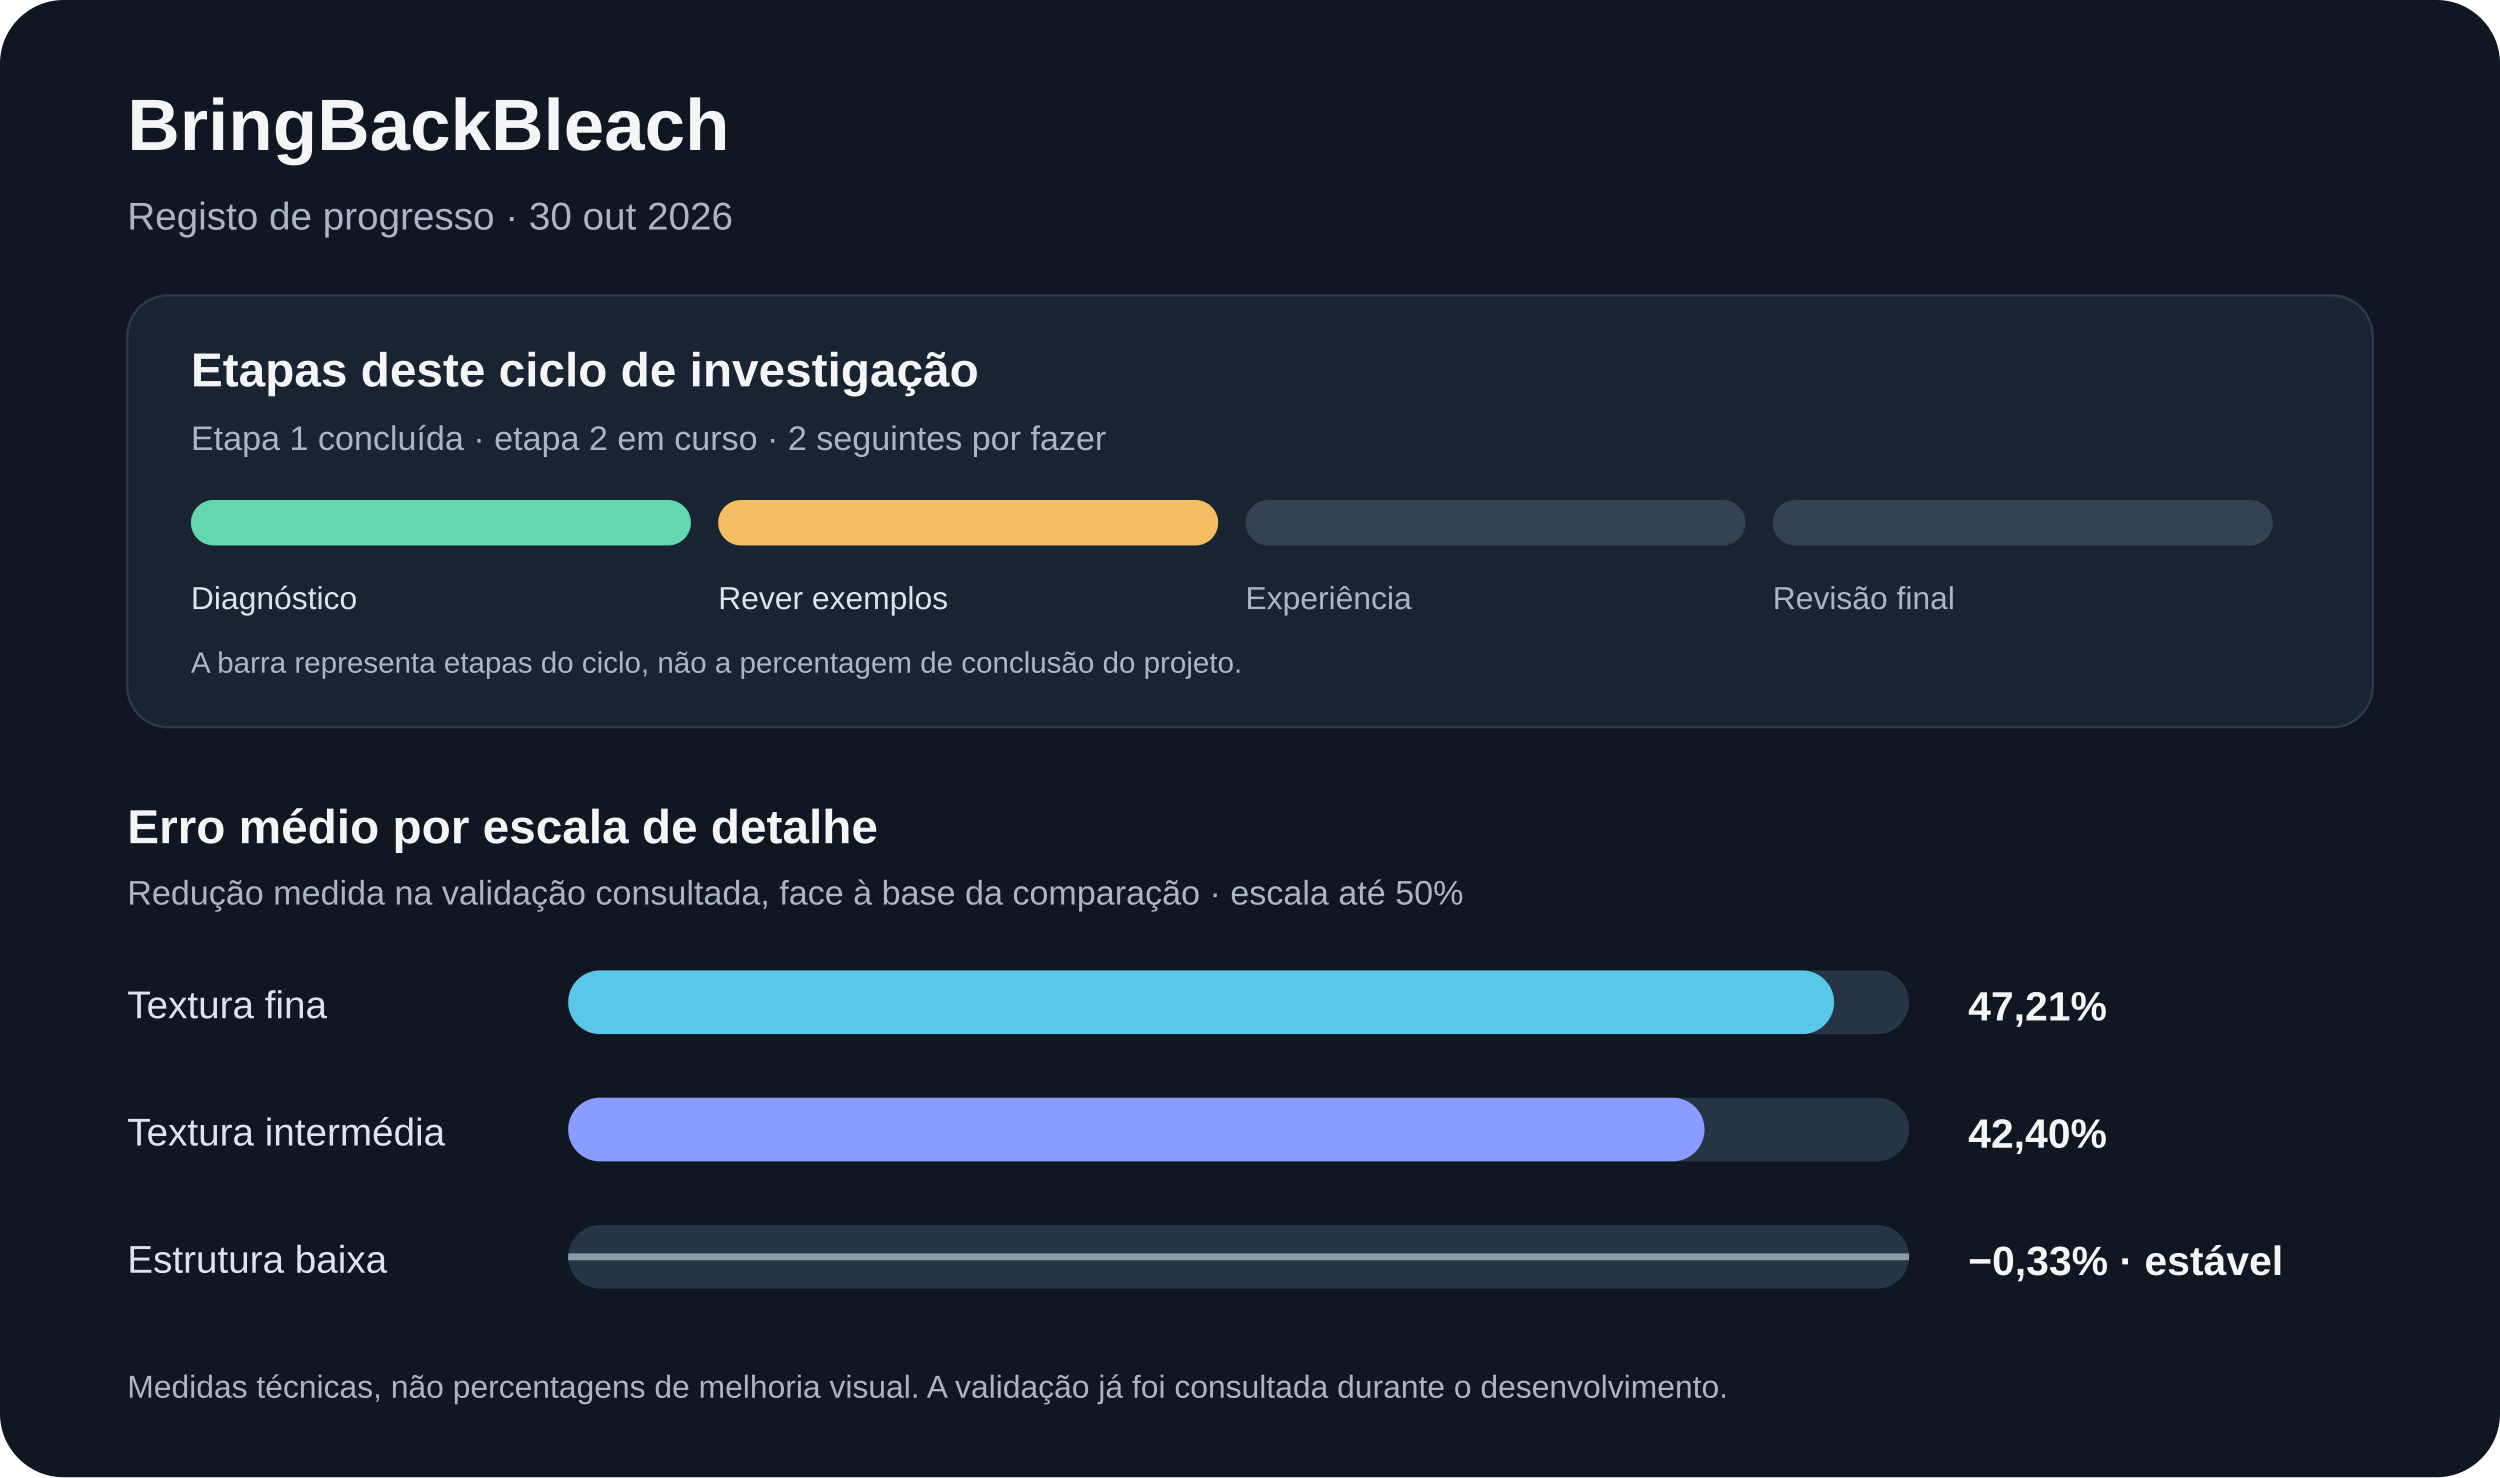
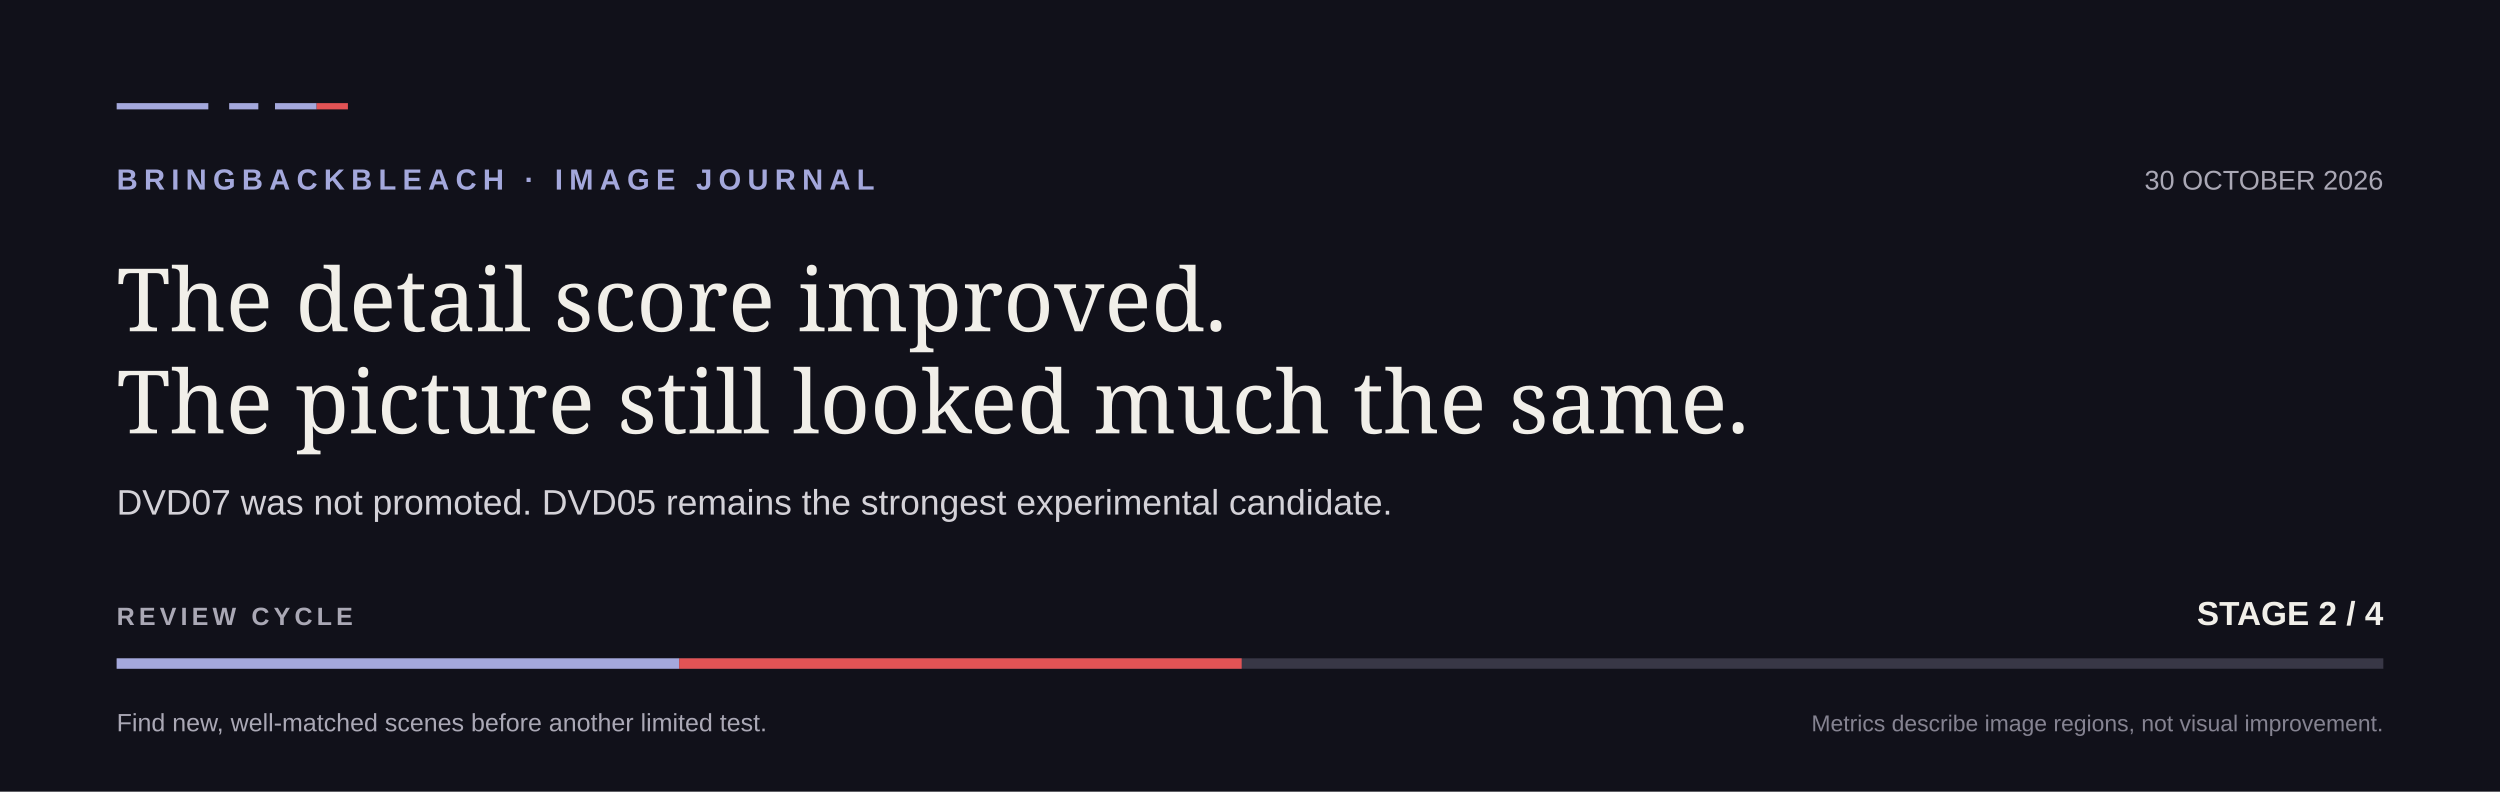
- <svg xmlns="http://www.w3.org/2000/svg" width="1100" height="650" viewBox="0 0 1100 650" role="img" aria-labelledby="title desc">
-   <rect width="1100" height="650" rx="28" fill="#101722" />
-   <text x="56" y="66" fill="#f3f5f7" font-family="Segoe UI, Arial, sans-serif" font-size="32" font-weight="700">BringBackBleach</text>
-   <text x="56" y="101" fill="#aab6c4" font-family="Segoe UI, Arial, sans-serif" font-size="17">Registo de progresso · 30 out 2026</text>
-   <rect x="56" y="130" width="988" height="190" rx="18" fill="#192432" stroke="#2b3a4c" />
-   <text x="84" y="170" fill="#f3f5f7" font-family="Segoe UI, Arial, sans-serif" font-size="21" font-weight="700">Etapas deste ciclo de investigação</text>
-   <text x="84" y="198" fill="#aab6c4" font-family="Segoe UI, Arial, sans-serif" font-size="15">Etapa 1 concluída · etapa 2 em curso · 2 seguintes por fazer</text>
-   <rect x="84" y="220" width="220" height="20" rx="10" fill="#63d7b0" />
-   <rect x="316" y="220" width="220" height="20" rx="10" fill="#f4bd62" />
-   <rect x="548" y="220" width="220" height="20" rx="10" fill="#344253" />
-   <rect x="780" y="220" width="220" height="20" rx="10" fill="#344253" />
-   <text x="84" y="268" fill="#dce5ec" font-family="Segoe UI, Arial, sans-serif" font-size="14">Diagnóstico</text>
-   <text x="316" y="268" fill="#dce5ec" font-family="Segoe UI, Arial, sans-serif" font-size="14">Rever exemplos</text>
-   <text x="548" y="268" fill="#aab6c4" font-family="Segoe UI, Arial, sans-serif" font-size="14">Experiência</text>
-   <text x="780" y="268" fill="#aab6c4" font-family="Segoe UI, Arial, sans-serif" font-size="14">Revisão final</text>
-   <text x="84" y="296" fill="#aab6c4" font-family="Segoe UI, Arial, sans-serif" font-size="13">A barra representa etapas do ciclo, não a percentagem de conclusão do projeto.</text>
-   <text x="56" y="371" fill="#f3f5f7" font-family="Segoe UI, Arial, sans-serif" font-size="21" font-weight="700">Erro médio por escala de detalhe</text>
-   <text x="56" y="398" fill="#aab6c4" font-family="Segoe UI, Arial, sans-serif" font-size="15">Redução medida na validação consultada, face à base da comparação · escala até 50%</text>
-   <text x="56" y="448" fill="#dce5ec" font-family="Segoe UI, Arial, sans-serif" font-size="17">Textura fina</text>
-   <rect x="250" y="427" width="590" height="28" rx="14" fill="#263545" />
-   <rect x="250" y="427" width="557" height="28" rx="14" fill="#59c7e8" />
-   <text x="866" y="449" fill="#f3f5f7" font-family="Segoe UI, Arial, sans-serif" font-size="18" font-weight="700">47,21%</text>
-   <text x="56" y="504" fill="#dce5ec" font-family="Segoe UI, Arial, sans-serif" font-size="17">Textura intermédia</text>
-   <rect x="250" y="483" width="590" height="28" rx="14" fill="#263545" />
-   <rect x="250" y="483" width="500" height="28" rx="14" fill="#8a9cff" />
-   <text x="866" y="505" fill="#f3f5f7" font-family="Segoe UI, Arial, sans-serif" font-size="18" font-weight="700">42,40%</text>
-   <text x="56" y="560" fill="#dce5ec" font-family="Segoe UI, Arial, sans-serif" font-size="17">Estrutura baixa</text>
-   <rect x="250" y="539" width="590" height="28" rx="14" fill="#263545" />
-   <line x1="250" y1="553" x2="840" y2="553" stroke="#8e9aa7" stroke-width="3" />
-   <text x="866" y="561" fill="#f3f5f7" font-family="Segoe UI, Arial, sans-serif" font-size="18" font-weight="700">−0,33% · estável</text>
-   <text x="56" y="615" fill="#aab6c4" font-family="Segoe UI, Arial, sans-serif" font-size="14">Medidas técnicas, não percentagens de melhoria visual. A validação já foi consultada durante o desenvolvimento.</text>
+ <svg xmlns="http://www.w3.org/2000/svg" width="1200" height="380" viewBox="0 0 1200 380" role="img" aria-labelledby="title description">
+   <rect width="1200" height="380" fill="#11111a" />
+   <path d="M56 51h44M110 51h14M132 51h20" stroke="#a4a8dc" stroke-width="3" />
+   <path d="M152 51h15" stroke="#e25355" stroke-width="3" />
+   <text x="56" y="91" fill="#a4a8dc" font-family="Arial,sans-serif" font-size="14" font-weight="700" letter-spacing="3">BRINGBACKBLEACH · IMAGE JOURNAL</text>
+   <text x="1144" y="91" fill="#aaa8b5" font-family="Arial,sans-serif" font-size="13" text-anchor="end">30 OCTOBER 2026</text>
+   <text x="56" y="159" fill="#f1efe9" font-family="Georgia,serif" font-size="42">The detail score improved.</text>
+   <text x="56" y="208" fill="#f1efe9" font-family="Georgia,serif" font-size="42">The picture still looked much the same.</text>
+   <text x="56" y="247" fill="#d4d2d8" font-family="Arial,sans-serif" font-size="17">DVD07 was not promoted. DVD05 remains the strongest experimental candidate.</text>
+   <text x="56" y="300" fill="#aaa8b5" font-family="Arial,sans-serif" font-size="12" font-weight="700" letter-spacing="2">REVIEW CYCLE</text>
+   <text x="1144" y="300" fill="#f1efe9" font-family="Arial,sans-serif" font-size="16" font-weight="700" text-anchor="end">STAGE 2 / 4</text>
+   <rect x="56" y="316" width="1088" height="5" fill="#383746" />
+   <rect x="56" y="316" width="270" height="5" fill="#a4a8dc" />
+   <rect x="326" y="316" width="270" height="5" fill="#e25355" />
+   <text x="56" y="351" fill="#aaa8b5" font-family="Arial,sans-serif" font-size="12">Find new, well-matched scenes before another limited test.</text>
+   <text x="1144" y="351" fill="#858391" font-family="Arial,sans-serif" font-size="11" text-anchor="end">Metrics describe image regions, not visual improvement.</text>
</svg>
